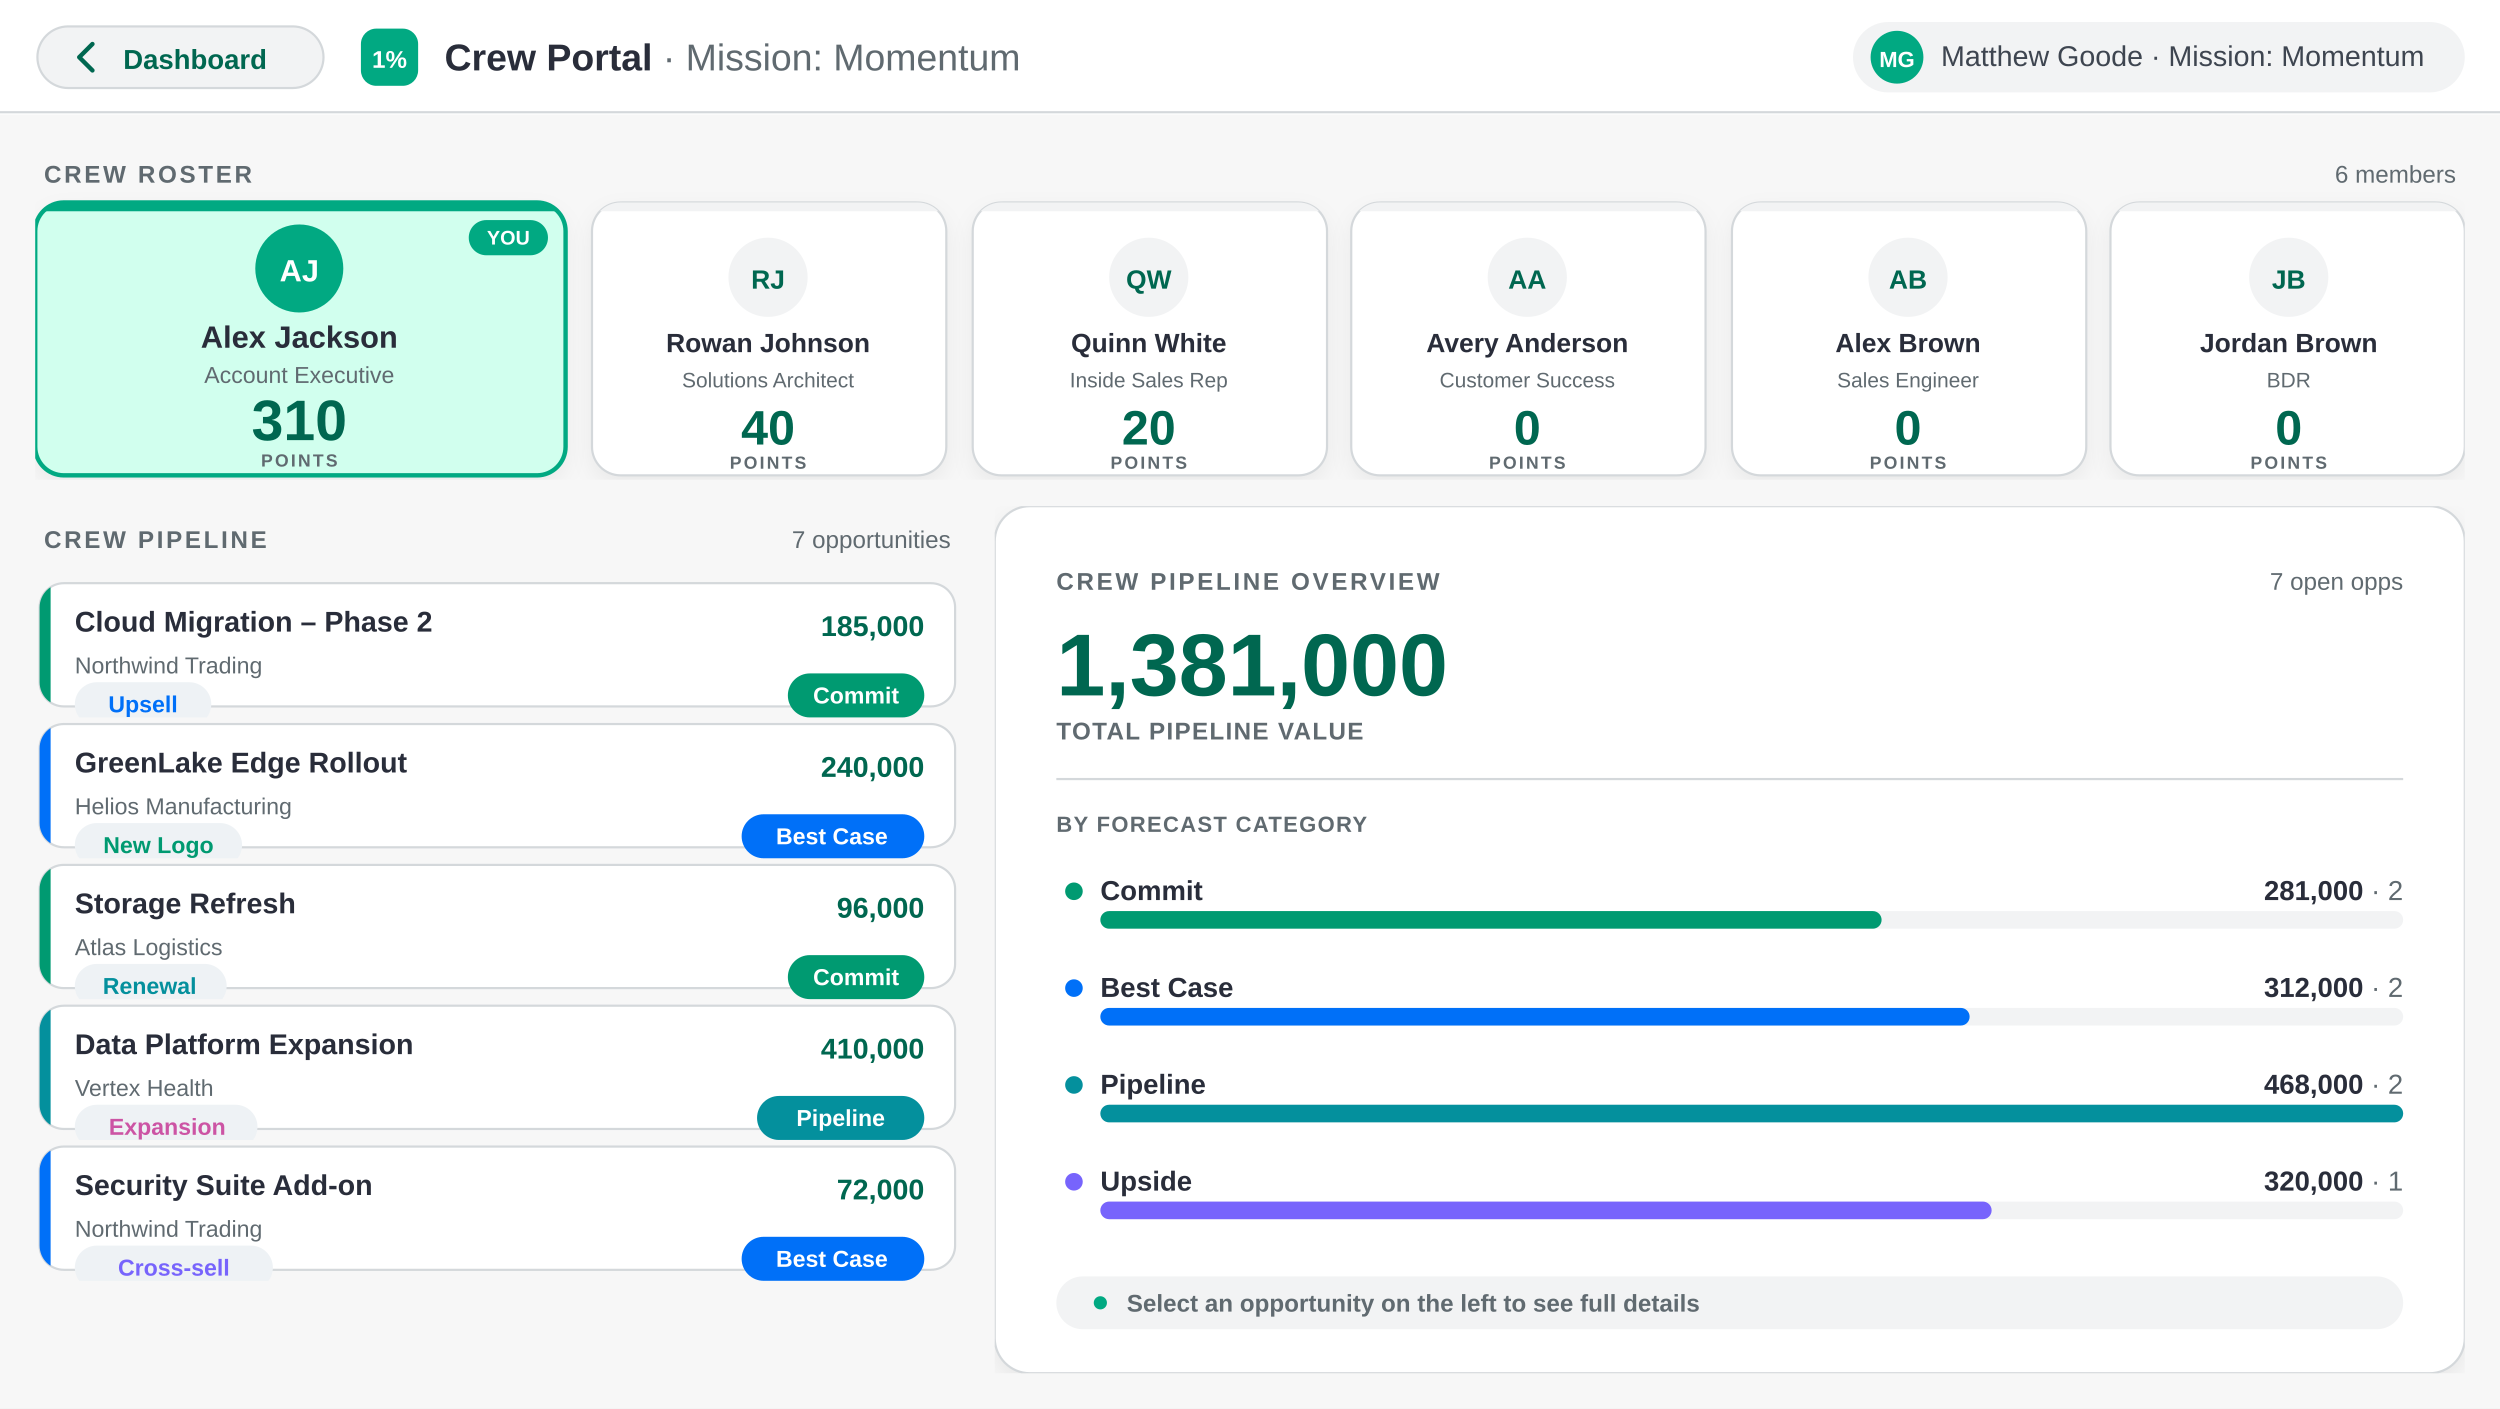
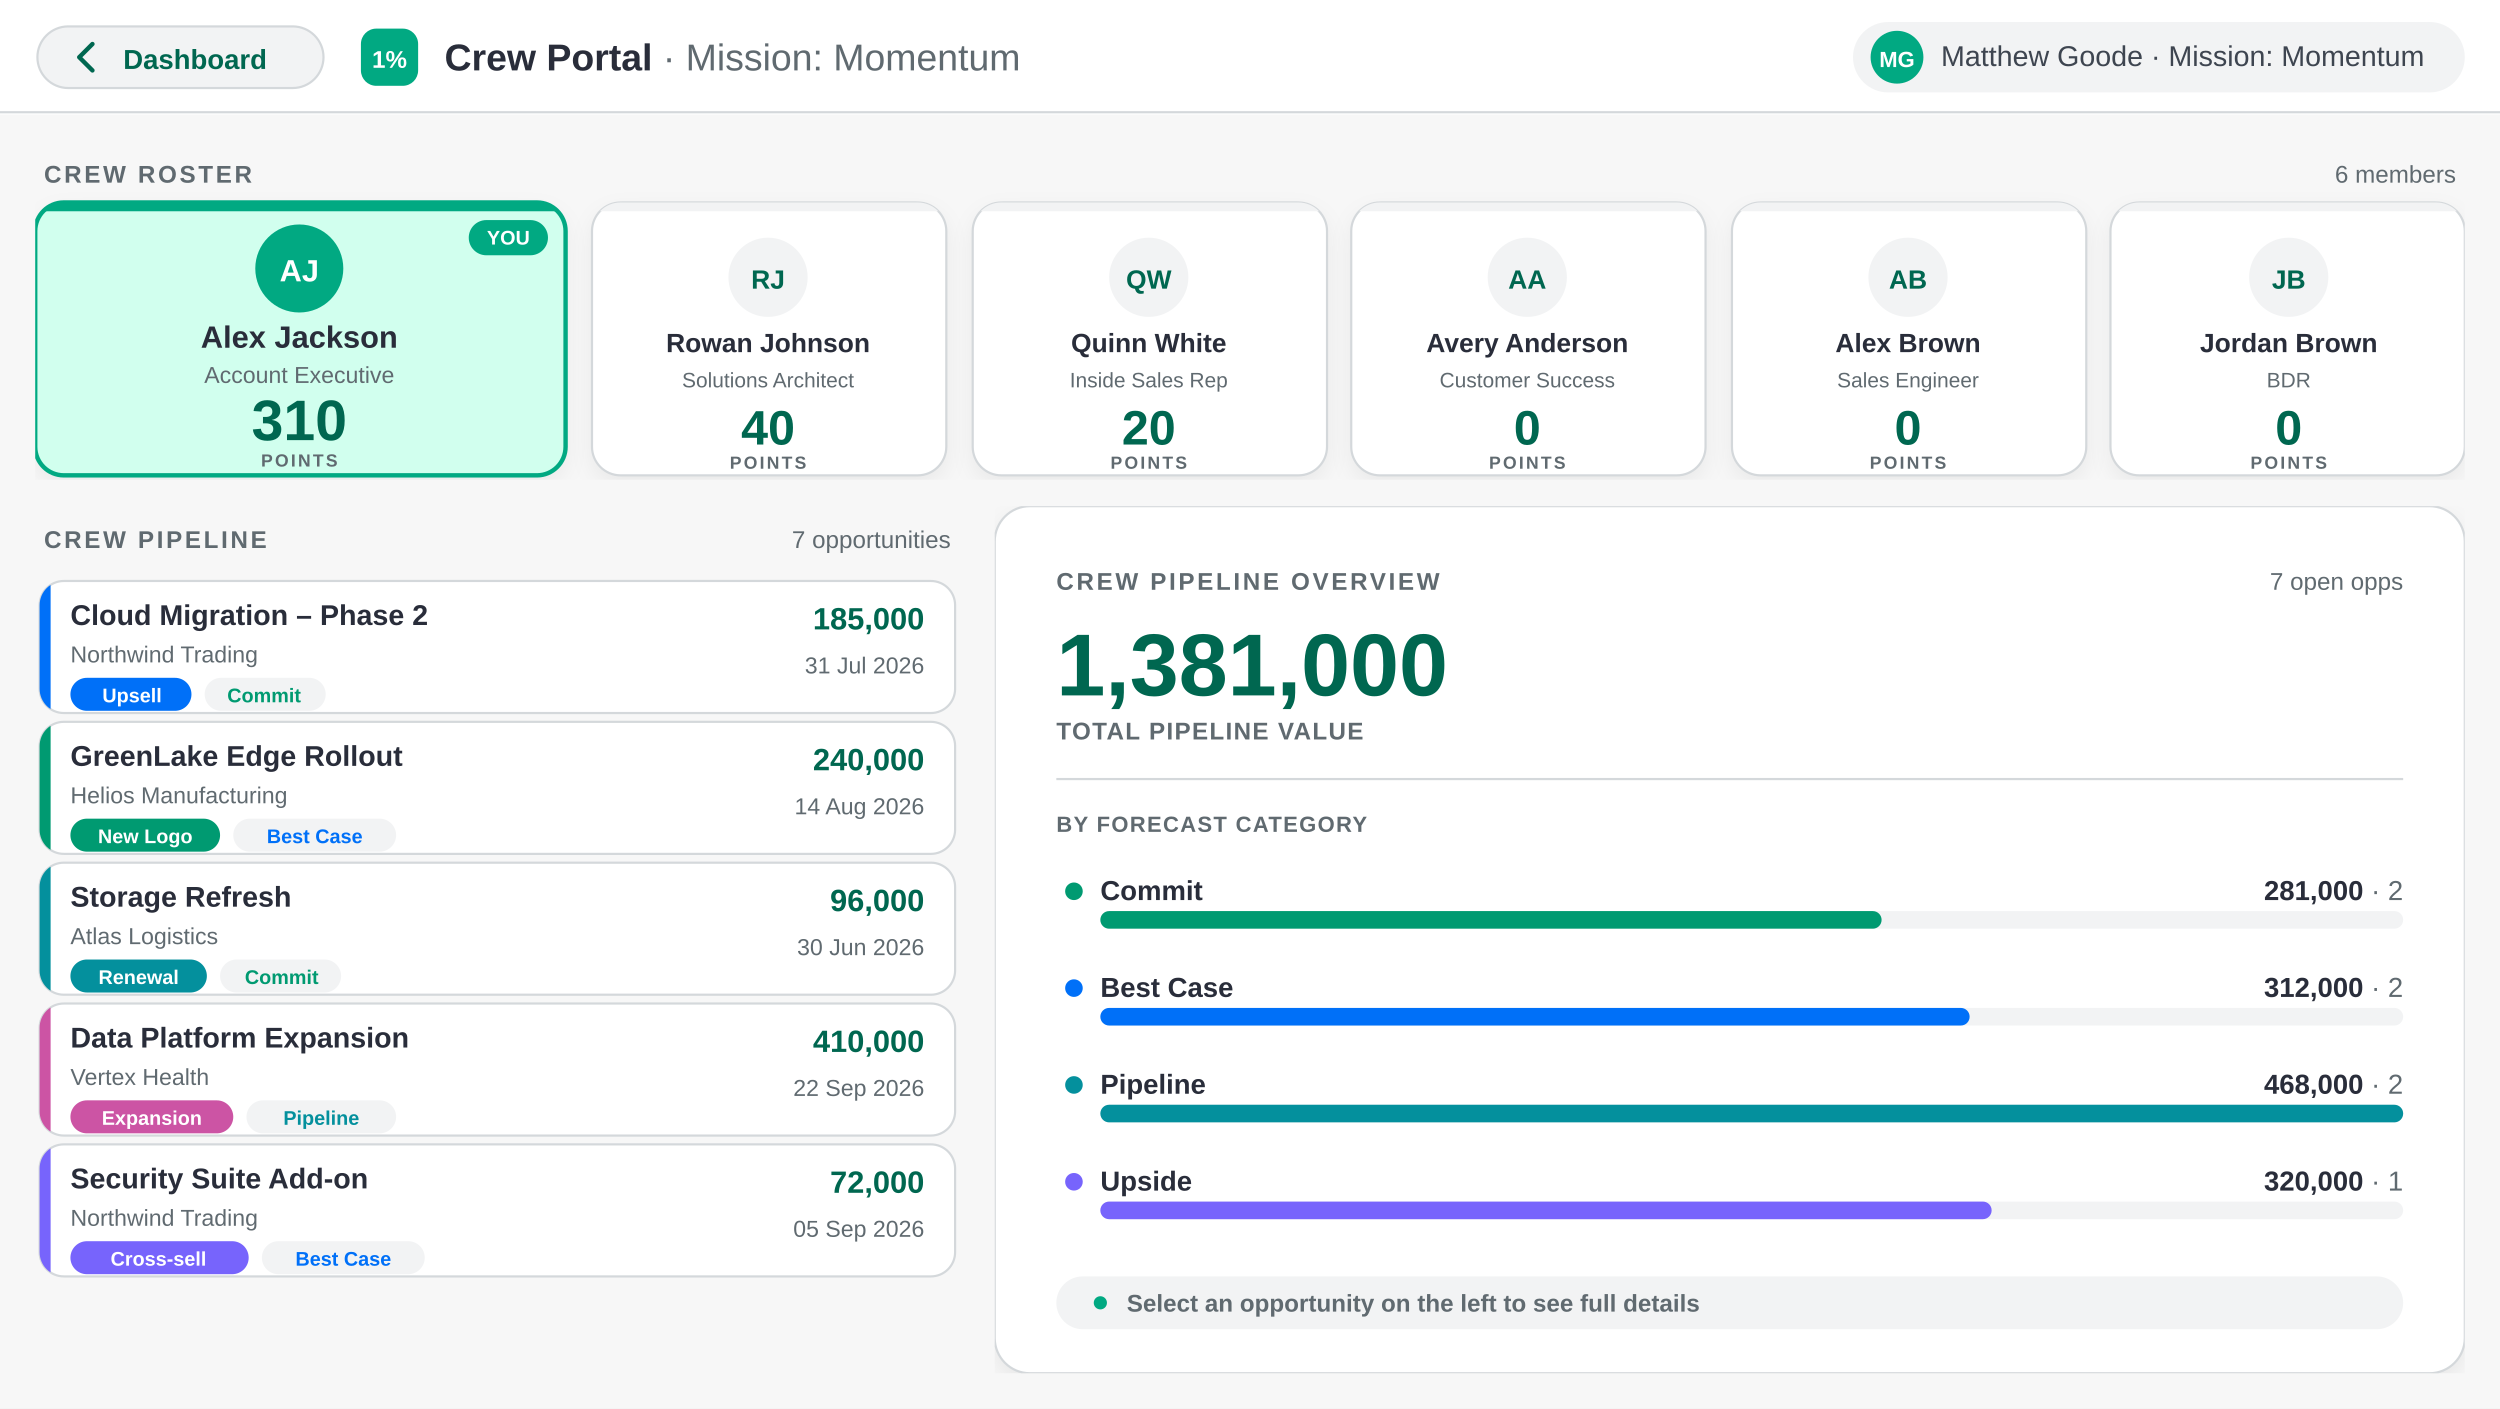
<svg xmlns="http://www.w3.org/2000/svg" viewBox="0 0 1136 640" width="1136" height="640">
  <rect x="0" y="0" width="1136" height="640" fill="#f7f7f7" />
  <defs>
    <filter id="blur" x="-20%" y="-20%" width="140%" height="140%">
      <feGaussianBlur stdDeviation="5" />
    </filter>
  </defs>
  <rect x="0" y="0" width="1136" height="640" fill="#f7f7f7" />
  <svg x="0" y="0" width="1136" height="52" viewBox="0 0 1136 52">
    <defs>
      <filter id="blur" x="-20%" y="-20%" width="140%" height="140%">
        <feGaussianBlur stdDeviation="5" />
      </filter>
    </defs>
    <style>.fu{animation:fu .55s cubic-bezier(.2,.7,.2,1) both}.fo{animation:fo .5s ease-out both}.pp{animation:pp .5s cubic-bezier(.2,.7,.2,1) both;transform-box:fill-box;transform-origin:center}.gx{animation:gx .65s cubic-bezier(.2,.7,.2,1) both;transform-box:fill-box;transform-origin:left center}.rw{animation:rw .5s cubic-bezier(.2,.7,.2,1) both}.ring{transform-box:fill-box;transform-origin:center;animation:ring 2.8s ease-out infinite}.brz{animation:brz 2.6s ease-in-out infinite}.bob{transform-box:fill-box;transform-origin:center;animation:bob 2.4s ease-in-out infinite}@keyframes fu{from{opacity:0;transform:translateY(12px)}to{opacity:1;transform:none}}@keyframes fo{from{opacity:0}to{opacity:1}}@keyframes pp{from{opacity:0;transform:scale(.5)}to{opacity:1;transform:scale(1)}}@keyframes gx{from{transform:scaleX(0)}to{transform:scaleX(1)}}@keyframes rw{from{opacity:0;transform:translateX(-18px)}to{opacity:1;transform:none}}@keyframes ring{0%{opacity:.45;transform:scale(.75)}70%{opacity:0;transform:scale(2)}100%{opacity:0;transform:scale(2)}}@keyframes brz{0%,100%{opacity:.9}50%{opacity:.45}}@keyframes bob{0%,100%{transform:translateY(0) rotate(-4deg)}50%{transform:translateY(-2px) rotate(4deg)}}@media(prefers-reduced-motion:reduce){.fu,.fo,.pp,.gx,.rw,.ring,.brz,.scrl,.bob{animation:none}}</style>
    <g class="fu">
      <rect x="0" y="0" width="1136" height="52" fill="#ffffff" />
      <line x1="0" y1="51" x2="1136" y2="51" stroke="#d4d8db" />
      <rect x="164" y="13" width="26" height="26" rx="7" fill="#01a982" />
      <text x="177" y="27" font-family="Liberation Sans, Arial, Helvetica, sans-serif" font-size="11" font-weight="700" fill="#ffffff" text-anchor="middle" dominant-baseline="central">1%</text>
      <text x="202" y="32" font-family="Liberation Sans, Arial, Helvetica, sans-serif" font-size="17" font-weight="700" fill="#292d3a">Crew Portal <tspan fill="#606a70" font-weight="400">· Mission: Momentum</tspan>
      </text>
      <rect x="842" y="10" width="278" height="32" rx="16" fill="#f2f3f4" />
      <circle cx="862" cy="26" r="12" fill="#01a982" />
      <text x="862" y="27" font-family="Liberation Sans, Arial, Helvetica, sans-serif" font-size="10" font-weight="700" fill="#ffffff" text-anchor="middle" dominant-baseline="central">MG</text>
      <text x="882" y="30" font-family="Liberation Sans, Arial, Helvetica, sans-serif" font-size="13" fill="#3e4550">Matthew Goode · Mission: Momentum</text>
    </g>
  </svg>
  <svg x="16" y="11" width="132" height="30" viewBox="0 0 132 30">
    <style>.fu{animation:fu .55s cubic-bezier(.2,.7,.2,1) both}.fo{animation:fo .5s ease-out both}.pp{animation:pp .5s cubic-bezier(.2,.7,.2,1) both;transform-box:fill-box;transform-origin:center}.gx{animation:gx .65s cubic-bezier(.2,.7,.2,1) both;transform-box:fill-box;transform-origin:left center}.rw{animation:rw .5s cubic-bezier(.2,.7,.2,1) both}.ring{transform-box:fill-box;transform-origin:center;animation:ring 2.8s ease-out infinite}.brz{animation:brz 2.6s ease-in-out infinite}.bob{transform-box:fill-box;transform-origin:center;animation:bob 2.4s ease-in-out infinite}@keyframes fu{from{opacity:0;transform:translateY(12px)}to{opacity:1;transform:none}}@keyframes fo{from{opacity:0}to{opacity:1}}@keyframes pp{from{opacity:0;transform:scale(.5)}to{opacity:1;transform:scale(1)}}@keyframes gx{from{transform:scaleX(0)}to{transform:scaleX(1)}}@keyframes rw{from{opacity:0;transform:translateX(-18px)}to{opacity:1;transform:none}}@keyframes ring{0%{opacity:.45;transform:scale(.75)}70%{opacity:0;transform:scale(2)}100%{opacity:0;transform:scale(2)}}@keyframes brz{0%,100%{opacity:.9}50%{opacity:.45}}@keyframes bob{0%,100%{transform:translateY(0) rotate(-4deg)}50%{transform:translateY(-2px) rotate(4deg)}}@media(prefers-reduced-motion:reduce){.fu,.fo,.pp,.gx,.rw,.ring,.brz,.scrl,.bob{animation:none}}</style>
    <style>.nudgeL{animation:nudgeL 2.2s ease-in-out infinite;transform-box:fill-box;transform-origin:center}@keyframes nudgeL{0%,100%{transform:translateX(0)}50%{transform:translateX(-3px)}}@media(prefers-reduced-motion:reduce){.nudgeL{animation:none}}</style>
    <g class="fu">
      <rect x="1" y="1" width="130" height="28" rx="14" fill="#f2f3f4" stroke="#d4d8db" />
      <path d="M26,9 l-6,6 l6,6" fill="none" stroke="#006750" stroke-width="2" stroke-linecap="round" stroke-linejoin="round" class="nudgeL" />
      <text x="40" y="16" font-family="Liberation Sans, Arial, Helvetica, sans-serif" font-size="12.5" font-weight="600" fill="#006750" dominant-baseline="central">Dashboard</text>
    </g>
  </svg>
  <svg x="16" y="68" width="1104" height="150" viewBox="0 0 1104 150">
    <defs>
      <filter id="blur" x="-20%" y="-20%" width="140%" height="140%">
        <feGaussianBlur stdDeviation="5" />
      </filter>
    </defs>
    <style>.fu{animation:fu .55s cubic-bezier(.2,.7,.2,1) both}.fo{animation:fo .5s ease-out both}.pp{animation:pp .5s cubic-bezier(.2,.7,.2,1) both;transform-box:fill-box;transform-origin:center}.gx{animation:gx .65s cubic-bezier(.2,.7,.2,1) both;transform-box:fill-box;transform-origin:left center}.rw{animation:rw .5s cubic-bezier(.2,.7,.2,1) both}.ring{transform-box:fill-box;transform-origin:center;animation:ring 2.8s ease-out infinite}.brz{animation:brz 2.6s ease-in-out infinite}.bob{transform-box:fill-box;transform-origin:center;animation:bob 2.4s ease-in-out infinite}@keyframes fu{from{opacity:0;transform:translateY(12px)}to{opacity:1;transform:none}}@keyframes fo{from{opacity:0}to{opacity:1}}@keyframes pp{from{opacity:0;transform:scale(.5)}to{opacity:1;transform:scale(1)}}@keyframes gx{from{transform:scaleX(0)}to{transform:scaleX(1)}}@keyframes rw{from{opacity:0;transform:translateX(-18px)}to{opacity:1;transform:none}}@keyframes ring{0%{opacity:.45;transform:scale(.75)}70%{opacity:0;transform:scale(2)}100%{opacity:0;transform:scale(2)}}@keyframes brz{0%,100%{opacity:.9}50%{opacity:.45}}@keyframes bob{0%,100%{transform:translateY(0) rotate(-4deg)}50%{transform:translateY(-2px) rotate(4deg)}}@media(prefers-reduced-motion:reduce){.fu,.fo,.pp,.gx,.rw,.ring,.brz,.scrl,.bob{animation:none}}</style>
    <text x="4" y="15" font-family="Liberation Sans, Arial, Helvetica, sans-serif" font-size="11" font-weight="700" letter-spacing="1.2" fill="#606a70" text-anchor="start">CREW ROSTER</text>
    <text x="1100" y="15" font-family="Liberation Sans, Arial, Helvetica, sans-serif" font-size="11" fill="#606a70" text-anchor="end">6 members</text>
    <g class="fu" style="animation-delay:0.10s">
      <rect x="0" y="28" width="241" height="124" rx="13" fill="#000000" opacity="0.06" filter="url(#blur)" />
      <rect x="0" y="24" width="241" height="124" rx="13" fill="#d1ffee" stroke="#01a982" stroke-width="2" />
      <clipPath id="cc0">
        <rect x="0" y="24" width="241" height="124" rx="13" />
      </clipPath>
      <rect x="0" y="24" width="241" height="4" rx="2" fill="#01a982" clip-path="url(#cc0)" />
      <circle cx="120" cy="54" r="24" fill="none" stroke="#01a982" stroke-width="2" class="ring" opacity="0" />
      <circle cx="120" cy="54" r="20" fill="#01a982" />
      <text x="120" y="55" font-family="Liberation Sans, Arial, Helvetica, sans-serif" font-size="14" font-weight="700" fill="#ffffff" text-anchor="middle" dominant-baseline="central">AJ</text>
      <text x="120" y="90" font-family="Liberation Sans, Arial, Helvetica, sans-serif" font-size="14" font-weight="700" fill="#292d3a" text-anchor="middle">Alex Jackson</text>
      <text x="120" y="106" font-family="Liberation Sans, Arial, Helvetica, sans-serif" font-size="10.5" fill="#606a70" text-anchor="middle">Account Executive</text>
      <text x="120" y="132" font-family="Liberation Sans, Arial, Helvetica, sans-serif" font-size="26" font-weight="700" fill="#006750" text-anchor="middle">310</text>
      <text x="120" y="144" font-family="Liberation Sans, Arial, Helvetica, sans-serif" font-size="8" font-weight="600" letter-spacing="1" fill="#606a70" text-anchor="middle">POINTS</text>
      <rect x="197" y="32" width="36" height="16" rx="8" fill="#01a982" />
      <text x="215" y="40" font-family="Liberation Sans, Arial, Helvetica, sans-serif" font-size="9" font-weight="700" fill="#ffffff" text-anchor="middle" dominant-baseline="central">YOU</text>
    </g>
    <g class="fu" style="animation-delay:0.16s">
      <rect x="253" y="28" width="161" height="124" rx="13" fill="#000000" opacity="0.06" filter="url(#blur)" />
      <rect x="253" y="24" width="161" height="124" rx="13" fill="#ffffff" stroke="#d4d8db" stroke-width="1" />
      <clipPath id="cc1">
        <rect x="253" y="24" width="161" height="124" rx="13" />
      </clipPath>
      <rect x="253" y="24" width="161" height="4" rx="2" fill="#f2f3f4" clip-path="url(#cc1)" />
      <circle cx="333" cy="58" r="18" fill="#f2f3f4" />
      <text x="333" y="59" font-family="Liberation Sans, Arial, Helvetica, sans-serif" font-size="12" font-weight="700" fill="#006750" text-anchor="middle" dominant-baseline="central">RJ</text>
      <text x="333" y="92" font-family="Liberation Sans, Arial, Helvetica, sans-serif" font-size="12" font-weight="700" fill="#292d3a" text-anchor="middle">Rowan Johnson</text>
      <text x="333" y="108" font-family="Liberation Sans, Arial, Helvetica, sans-serif" font-size="9.5" fill="#606a70" text-anchor="middle">Solutions Architect</text>
      <text x="333" y="134" font-family="Liberation Sans, Arial, Helvetica, sans-serif" font-size="22" font-weight="700" fill="#006750" text-anchor="middle">40</text>
      <text x="333" y="145" font-family="Liberation Sans, Arial, Helvetica, sans-serif" font-size="8" font-weight="600" letter-spacing="1" fill="#606a70" text-anchor="middle">POINTS</text>
    </g>
    <g class="fu" style="animation-delay:0.22s">
      <rect x="426" y="28" width="161" height="124" rx="13" fill="#000000" opacity="0.06" filter="url(#blur)" />
      <rect x="426" y="24" width="161" height="124" rx="13" fill="#ffffff" stroke="#d4d8db" stroke-width="1" />
      <clipPath id="cc2">
        <rect x="426" y="24" width="161" height="124" rx="13" />
      </clipPath>
      <rect x="426" y="24" width="161" height="4" rx="2" fill="#f2f3f4" clip-path="url(#cc2)" />
      <circle cx="506" cy="58" r="18" fill="#f2f3f4" />
      <text x="506" y="59" font-family="Liberation Sans, Arial, Helvetica, sans-serif" font-size="12" font-weight="700" fill="#006750" text-anchor="middle" dominant-baseline="central">QW</text>
      <text x="506" y="92" font-family="Liberation Sans, Arial, Helvetica, sans-serif" font-size="12" font-weight="700" fill="#292d3a" text-anchor="middle">Quinn White</text>
      <text x="506" y="108" font-family="Liberation Sans, Arial, Helvetica, sans-serif" font-size="9.5" fill="#606a70" text-anchor="middle">Inside Sales Rep</text>
      <text x="506" y="134" font-family="Liberation Sans, Arial, Helvetica, sans-serif" font-size="22" font-weight="700" fill="#006750" text-anchor="middle">20</text>
      <text x="506" y="145" font-family="Liberation Sans, Arial, Helvetica, sans-serif" font-size="8" font-weight="600" letter-spacing="1" fill="#606a70" text-anchor="middle">POINTS</text>
    </g>
    <g class="fu" style="animation-delay:0.28s">
      <rect x="598" y="28" width="161" height="124" rx="13" fill="#000000" opacity="0.06" filter="url(#blur)" />
      <rect x="598" y="24" width="161" height="124" rx="13" fill="#ffffff" stroke="#d4d8db" stroke-width="1" />
      <clipPath id="cc3">
        <rect x="598" y="24" width="161" height="124" rx="13" />
      </clipPath>
      <rect x="598" y="24" width="161" height="4" rx="2" fill="#f2f3f4" clip-path="url(#cc3)" />
      <circle cx="678" cy="58" r="18" fill="#f2f3f4" />
      <text x="678" y="59" font-family="Liberation Sans, Arial, Helvetica, sans-serif" font-size="12" font-weight="700" fill="#006750" text-anchor="middle" dominant-baseline="central">AA</text>
      <text x="678" y="92" font-family="Liberation Sans, Arial, Helvetica, sans-serif" font-size="12" font-weight="700" fill="#292d3a" text-anchor="middle">Avery Anderson</text>
      <text x="678" y="108" font-family="Liberation Sans, Arial, Helvetica, sans-serif" font-size="9.5" fill="#606a70" text-anchor="middle">Customer Success</text>
      <text x="678" y="134" font-family="Liberation Sans, Arial, Helvetica, sans-serif" font-size="22" font-weight="700" fill="#006750" text-anchor="middle">0</text>
      <text x="678" y="145" font-family="Liberation Sans, Arial, Helvetica, sans-serif" font-size="8" font-weight="600" letter-spacing="1" fill="#606a70" text-anchor="middle">POINTS</text>
    </g>
    <g class="fu" style="animation-delay:0.34s">
      <rect x="771" y="28" width="161" height="124" rx="13" fill="#000000" opacity="0.06" filter="url(#blur)" />
      <rect x="771" y="24" width="161" height="124" rx="13" fill="#ffffff" stroke="#d4d8db" stroke-width="1" />
      <clipPath id="cc4">
        <rect x="771" y="24" width="161" height="124" rx="13" />
      </clipPath>
      <rect x="771" y="24" width="161" height="4" rx="2" fill="#f2f3f4" clip-path="url(#cc4)" />
      <circle cx="851" cy="58" r="18" fill="#f2f3f4" />
      <text x="851" y="59" font-family="Liberation Sans, Arial, Helvetica, sans-serif" font-size="12" font-weight="700" fill="#006750" text-anchor="middle" dominant-baseline="central">AB</text>
      <text x="851" y="92" font-family="Liberation Sans, Arial, Helvetica, sans-serif" font-size="12" font-weight="700" fill="#292d3a" text-anchor="middle">Alex Brown</text>
      <text x="851" y="108" font-family="Liberation Sans, Arial, Helvetica, sans-serif" font-size="9.5" fill="#606a70" text-anchor="middle">Sales Engineer</text>
      <text x="851" y="134" font-family="Liberation Sans, Arial, Helvetica, sans-serif" font-size="22" font-weight="700" fill="#006750" text-anchor="middle">0</text>
      <text x="851" y="145" font-family="Liberation Sans, Arial, Helvetica, sans-serif" font-size="8" font-weight="600" letter-spacing="1" fill="#606a70" text-anchor="middle">POINTS</text>
    </g>
    <g class="fu" style="animation-delay:0.40s">
      <rect x="943" y="28" width="161" height="124" rx="13" fill="#000000" opacity="0.06" filter="url(#blur)" />
      <rect x="943" y="24" width="161" height="124" rx="13" fill="#ffffff" stroke="#d4d8db" stroke-width="1" />
      <clipPath id="cc5">
        <rect x="943" y="24" width="161" height="124" rx="13" />
      </clipPath>
      <rect x="943" y="24" width="161" height="4" rx="2" fill="#f2f3f4" clip-path="url(#cc5)" />
      <circle cx="1024" cy="58" r="18" fill="#f2f3f4" />
      <text x="1024" y="59" font-family="Liberation Sans, Arial, Helvetica, sans-serif" font-size="12" font-weight="700" fill="#006750" text-anchor="middle" dominant-baseline="central">JB</text>
      <text x="1024" y="92" font-family="Liberation Sans, Arial, Helvetica, sans-serif" font-size="12" font-weight="700" fill="#292d3a" text-anchor="middle">Jordan Brown</text>
      <text x="1024" y="108" font-family="Liberation Sans, Arial, Helvetica, sans-serif" font-size="9.5" fill="#606a70" text-anchor="middle">BDR</text>
      <text x="1024" y="134" font-family="Liberation Sans, Arial, Helvetica, sans-serif" font-size="22" font-weight="700" fill="#006750" text-anchor="middle">0</text>
      <text x="1024" y="145" font-family="Liberation Sans, Arial, Helvetica, sans-serif" font-size="8" font-weight="600" letter-spacing="1" fill="#606a70" text-anchor="middle">POINTS</text>
    </g>
  </svg>
  <svg x="16" y="230" width="420" height="30" viewBox="0 0 420 30">
    <defs>
      <filter id="blur" x="-20%" y="-20%" width="140%" height="140%">
        <feGaussianBlur stdDeviation="5" />
      </filter>
    </defs>
    <style>.fu{animation:fu .55s cubic-bezier(.2,.7,.2,1) both}.fo{animation:fo .5s ease-out both}.pp{animation:pp .5s cubic-bezier(.2,.7,.2,1) both;transform-box:fill-box;transform-origin:center}.gx{animation:gx .65s cubic-bezier(.2,.7,.2,1) both;transform-box:fill-box;transform-origin:left center}.rw{animation:rw .5s cubic-bezier(.2,.7,.2,1) both}.ring{transform-box:fill-box;transform-origin:center;animation:ring 2.8s ease-out infinite}.brz{animation:brz 2.6s ease-in-out infinite}.bob{transform-box:fill-box;transform-origin:center;animation:bob 2.4s ease-in-out infinite}@keyframes fu{from{opacity:0;transform:translateY(12px)}to{opacity:1;transform:none}}@keyframes fo{from{opacity:0}to{opacity:1}}@keyframes pp{from{opacity:0;transform:scale(.5)}to{opacity:1;transform:scale(1)}}@keyframes gx{from{transform:scaleX(0)}to{transform:scaleX(1)}}@keyframes rw{from{opacity:0;transform:translateX(-18px)}to{opacity:1;transform:none}}@keyframes ring{0%{opacity:.45;transform:scale(.75)}70%{opacity:0;transform:scale(2)}100%{opacity:0;transform:scale(2)}}@keyframes brz{0%,100%{opacity:.9}50%{opacity:.45}}@keyframes bob{0%,100%{transform:translateY(0) rotate(-4deg)}50%{transform:translateY(-2px) rotate(4deg)}}@media(prefers-reduced-motion:reduce){.fu,.fo,.pp,.gx,.rw,.ring,.brz,.scrl,.bob{animation:none}}</style>
    <text x="4" y="19" font-family="Liberation Sans, Arial, Helvetica, sans-serif" font-size="11" font-weight="700" letter-spacing="1.2" fill="#606a70" text-anchor="start">CREW PIPELINE</text>
    <text x="416" y="19" font-family="Liberation Sans, Arial, Helvetica, sans-serif" font-size="11" fill="#606a70" text-anchor="end">7 opportunities</text>
  </svg>
  <svg x="16" y="262" width="420" height="64" viewBox="0 0 420 64">
    <defs>
      <filter id="blur" x="-20%" y="-20%" width="140%" height="140%">
        <feGaussianBlur stdDeviation="5" />
      </filter>
    </defs>
    <style>.fu{animation:fu .55s cubic-bezier(.2,.7,.2,1) both}.fo{animation:fo .5s ease-out both}.pp{animation:pp .5s cubic-bezier(.2,.7,.2,1) both;transform-box:fill-box;transform-origin:center}.gx{animation:gx .65s cubic-bezier(.2,.7,.2,1) both;transform-box:fill-box;transform-origin:left center}.rw{animation:rw .5s cubic-bezier(.2,.7,.2,1) both}.ring{transform-box:fill-box;transform-origin:center;animation:ring 2.8s ease-out infinite}.brz{animation:brz 2.6s ease-in-out infinite}.bob{transform-box:fill-box;transform-origin:center;animation:bob 2.4s ease-in-out infinite}@keyframes fu{from{opacity:0;transform:translateY(12px)}to{opacity:1;transform:none}}@keyframes fo{from{opacity:0}to{opacity:1}}@keyframes pp{from{opacity:0;transform:scale(.5)}to{opacity:1;transform:scale(1)}}@keyframes gx{from{transform:scaleX(0)}to{transform:scaleX(1)}}@keyframes rw{from{opacity:0;transform:translateX(-18px)}to{opacity:1;transform:none}}@keyframes ring{0%{opacity:.45;transform:scale(.75)}70%{opacity:0;transform:scale(2)}100%{opacity:0;transform:scale(2)}}@keyframes brz{0%,100%{opacity:.9}50%{opacity:.45}}@keyframes bob{0%,100%{transform:translateY(0) rotate(-4deg)}50%{transform:translateY(-2px) rotate(4deg)}}@media(prefers-reduced-motion:reduce){.fu,.fo,.pp,.gx,.rw,.ring,.brz,.scrl,.bob{animation:none}}</style>
    <g class="rw" style="animation-delay:0.06s">
-       <rect x="2" y="3" width="416" height="56" rx="11" fill="#ffffff" stroke="#d4d8db" stroke-width="1" />
-       <clipPath id="or">
-         <rect x="2" y="3" width="416" height="56" rx="11" />
-       </clipPath>
-       <rect x="2" y="3" width="5" height="56" rx="2.5" fill="#009a71" clip-path="url(#or)" />
-       <text x="18" y="25" font-family="Liberation Sans, Arial, Helvetica, sans-serif" font-size="13" font-weight="700" fill="#292d3a">Cloud Migration – Phase 2</text>
-       <text x="18" y="44" font-family="Liberation Sans, Arial, Helvetica, sans-serif" font-size="10.5" fill="#606a70">Northwind Trading</text>
-       <text x="404" y="27" font-family="Liberation Sans, Arial, Helvetica, sans-serif" font-size="13" font-weight="700" fill="#006750" text-anchor="end">185,000</text>
-       <rect x="18" y="48" width="62" height="20" rx="10" fill="#eef2f5" />
-       <text x="49" y="58" font-family="Liberation Sans, Arial, Helvetica, sans-serif" font-size="10.5" font-weight="700" fill="#0070f8" text-anchor="middle" dominant-baseline="central">Upsell</text>
-       <rect x="342" y="44" width="62" height="20" rx="10" fill="#009a71" />
-       <text x="373" y="54" font-family="Liberation Sans, Arial, Helvetica, sans-serif" font-size="10.5" font-weight="700" fill="#ffffff" text-anchor="middle" dominant-baseline="central">Commit</text>
+       <rect x="2" y="2" width="416" height="60" rx="11" fill="#ffffff" stroke="#d4d8db" stroke-width="1" />
+       <clipPath id="or">
+         <rect x="2" y="2" width="416" height="60" rx="11" />
+       </clipPath>
+       <rect x="2" y="2" width="5" height="60" rx="2.5" fill="#0070f8" clip-path="url(#or)" />
+       <text x="16" y="22" font-family="Liberation Sans, Arial, Helvetica, sans-serif" font-size="13" font-weight="700" fill="#292d3a">Cloud Migration – Phase 2</text>
+       <text x="16" y="39" font-family="Liberation Sans, Arial, Helvetica, sans-serif" font-size="10.5" fill="#606a70">Northwind Trading</text>
+       <text x="404" y="24" font-family="Liberation Sans, Arial, Helvetica, sans-serif" font-size="14" font-weight="700" fill="#006750" text-anchor="end">185,000</text>
+       <text x="404" y="44" font-family="Liberation Sans, Arial, Helvetica, sans-serif" font-size="10.5" fill="#606a70" text-anchor="end">31 Jul 2026</text>
+       <rect x="16" y="46" width="55" height="15" rx="7.5" fill="#0070f8" />
+       <text x="44" y="54" font-family="Liberation Sans, Arial, Helvetica, sans-serif" font-size="9" font-weight="700" fill="#ffffff" text-anchor="middle" dominant-baseline="central">Upsell</text>
+       <rect x="77" y="46" width="55" height="15" rx="7.5" fill="#f2f3f4" />
+       <text x="104" y="54" font-family="Liberation Sans, Arial, Helvetica, sans-serif" font-size="9" font-weight="700" fill="#009a71" text-anchor="middle" dominant-baseline="central">Commit</text>
    </g>
  </svg>
  <svg x="16" y="326" width="420" height="64" viewBox="0 0 420 64">
    <defs>
      <filter id="blur" x="-20%" y="-20%" width="140%" height="140%">
        <feGaussianBlur stdDeviation="5" />
      </filter>
    </defs>
    <style>.fu{animation:fu .55s cubic-bezier(.2,.7,.2,1) both}.fo{animation:fo .5s ease-out both}.pp{animation:pp .5s cubic-bezier(.2,.7,.2,1) both;transform-box:fill-box;transform-origin:center}.gx{animation:gx .65s cubic-bezier(.2,.7,.2,1) both;transform-box:fill-box;transform-origin:left center}.rw{animation:rw .5s cubic-bezier(.2,.7,.2,1) both}.ring{transform-box:fill-box;transform-origin:center;animation:ring 2.8s ease-out infinite}.brz{animation:brz 2.6s ease-in-out infinite}.bob{transform-box:fill-box;transform-origin:center;animation:bob 2.4s ease-in-out infinite}@keyframes fu{from{opacity:0;transform:translateY(12px)}to{opacity:1;transform:none}}@keyframes fo{from{opacity:0}to{opacity:1}}@keyframes pp{from{opacity:0;transform:scale(.5)}to{opacity:1;transform:scale(1)}}@keyframes gx{from{transform:scaleX(0)}to{transform:scaleX(1)}}@keyframes rw{from{opacity:0;transform:translateX(-18px)}to{opacity:1;transform:none}}@keyframes ring{0%{opacity:.45;transform:scale(.75)}70%{opacity:0;transform:scale(2)}100%{opacity:0;transform:scale(2)}}@keyframes brz{0%,100%{opacity:.9}50%{opacity:.45}}@keyframes bob{0%,100%{transform:translateY(0) rotate(-4deg)}50%{transform:translateY(-2px) rotate(4deg)}}@media(prefers-reduced-motion:reduce){.fu,.fo,.pp,.gx,.rw,.ring,.brz,.scrl,.bob{animation:none}}</style>
    <g class="rw" style="animation-delay:0.11s">
-       <rect x="2" y="3" width="416" height="56" rx="11" fill="#ffffff" stroke="#d4d8db" stroke-width="1" />
-       <clipPath id="or">
-         <rect x="2" y="3" width="416" height="56" rx="11" />
-       </clipPath>
-       <rect x="2" y="3" width="5" height="56" rx="2.5" fill="#0070f8" clip-path="url(#or)" />
-       <text x="18" y="25" font-family="Liberation Sans, Arial, Helvetica, sans-serif" font-size="13" font-weight="700" fill="#292d3a">GreenLake Edge Rollout</text>
-       <text x="18" y="44" font-family="Liberation Sans, Arial, Helvetica, sans-serif" font-size="10.5" fill="#606a70">Helios Manufacturing</text>
-       <text x="404" y="27" font-family="Liberation Sans, Arial, Helvetica, sans-serif" font-size="13" font-weight="700" fill="#006750" text-anchor="end">240,000</text>
-       <rect x="18" y="48" width="76" height="20" rx="10" fill="#eef2f5" />
-       <text x="56" y="58" font-family="Liberation Sans, Arial, Helvetica, sans-serif" font-size="10.5" font-weight="700" fill="#009a71" text-anchor="middle" dominant-baseline="central">New Logo</text>
-       <rect x="321" y="44" width="83" height="20" rx="10" fill="#0070f8" />
-       <text x="362" y="54" font-family="Liberation Sans, Arial, Helvetica, sans-serif" font-size="10.5" font-weight="700" fill="#ffffff" text-anchor="middle" dominant-baseline="central">Best Case</text>
+       <rect x="2" y="2" width="416" height="60" rx="11" fill="#ffffff" stroke="#d4d8db" stroke-width="1" />
+       <clipPath id="or">
+         <rect x="2" y="2" width="416" height="60" rx="11" />
+       </clipPath>
+       <rect x="2" y="2" width="5" height="60" rx="2.5" fill="#009a71" clip-path="url(#or)" />
+       <text x="16" y="22" font-family="Liberation Sans, Arial, Helvetica, sans-serif" font-size="13" font-weight="700" fill="#292d3a">GreenLake Edge Rollout</text>
+       <text x="16" y="39" font-family="Liberation Sans, Arial, Helvetica, sans-serif" font-size="10.5" fill="#606a70">Helios Manufacturing</text>
+       <text x="404" y="24" font-family="Liberation Sans, Arial, Helvetica, sans-serif" font-size="14" font-weight="700" fill="#006750" text-anchor="end">240,000</text>
+       <text x="404" y="44" font-family="Liberation Sans, Arial, Helvetica, sans-serif" font-size="10.5" fill="#606a70" text-anchor="end">14 Aug 2026</text>
+       <rect x="16" y="46" width="68" height="15" rx="7.5" fill="#009a71" />
+       <text x="50" y="54" font-family="Liberation Sans, Arial, Helvetica, sans-serif" font-size="9" font-weight="700" fill="#ffffff" text-anchor="middle" dominant-baseline="central">New Logo</text>
+       <rect x="90" y="46" width="74" height="15" rx="7.5" fill="#f2f3f4" />
+       <text x="127" y="54" font-family="Liberation Sans, Arial, Helvetica, sans-serif" font-size="9" font-weight="700" fill="#0070f8" text-anchor="middle" dominant-baseline="central">Best Case</text>
    </g>
  </svg>
  <svg x="16" y="390" width="420" height="64" viewBox="0 0 420 64">
    <defs>
      <filter id="blur" x="-20%" y="-20%" width="140%" height="140%">
        <feGaussianBlur stdDeviation="5" />
      </filter>
    </defs>
    <style>.fu{animation:fu .55s cubic-bezier(.2,.7,.2,1) both}.fo{animation:fo .5s ease-out both}.pp{animation:pp .5s cubic-bezier(.2,.7,.2,1) both;transform-box:fill-box;transform-origin:center}.gx{animation:gx .65s cubic-bezier(.2,.7,.2,1) both;transform-box:fill-box;transform-origin:left center}.rw{animation:rw .5s cubic-bezier(.2,.7,.2,1) both}.ring{transform-box:fill-box;transform-origin:center;animation:ring 2.8s ease-out infinite}.brz{animation:brz 2.6s ease-in-out infinite}.bob{transform-box:fill-box;transform-origin:center;animation:bob 2.4s ease-in-out infinite}@keyframes fu{from{opacity:0;transform:translateY(12px)}to{opacity:1;transform:none}}@keyframes fo{from{opacity:0}to{opacity:1}}@keyframes pp{from{opacity:0;transform:scale(.5)}to{opacity:1;transform:scale(1)}}@keyframes gx{from{transform:scaleX(0)}to{transform:scaleX(1)}}@keyframes rw{from{opacity:0;transform:translateX(-18px)}to{opacity:1;transform:none}}@keyframes ring{0%{opacity:.45;transform:scale(.75)}70%{opacity:0;transform:scale(2)}100%{opacity:0;transform:scale(2)}}@keyframes brz{0%,100%{opacity:.9}50%{opacity:.45}}@keyframes bob{0%,100%{transform:translateY(0) rotate(-4deg)}50%{transform:translateY(-2px) rotate(4deg)}}@media(prefers-reduced-motion:reduce){.fu,.fo,.pp,.gx,.rw,.ring,.brz,.scrl,.bob{animation:none}}</style>
    <g class="rw" style="animation-delay:0.16s">
-       <rect x="2" y="3" width="416" height="56" rx="11" fill="#ffffff" stroke="#d4d8db" stroke-width="1" />
-       <clipPath id="or">
-         <rect x="2" y="3" width="416" height="56" rx="11" />
-       </clipPath>
-       <rect x="2" y="3" width="5" height="56" rx="2.5" fill="#009a71" clip-path="url(#or)" />
-       <text x="18" y="25" font-family="Liberation Sans, Arial, Helvetica, sans-serif" font-size="13" font-weight="700" fill="#292d3a">Storage Refresh</text>
-       <text x="18" y="44" font-family="Liberation Sans, Arial, Helvetica, sans-serif" font-size="10.5" fill="#606a70">Atlas Logistics</text>
-       <text x="404" y="27" font-family="Liberation Sans, Arial, Helvetica, sans-serif" font-size="13" font-weight="700" fill="#006750" text-anchor="end">96,000</text>
-       <rect x="18" y="48" width="69" height="20" rx="10" fill="#eef2f5" />
-       <text x="52" y="58" font-family="Liberation Sans, Arial, Helvetica, sans-serif" font-size="10.5" font-weight="700" fill="#04909d" text-anchor="middle" dominant-baseline="central">Renewal</text>
-       <rect x="342" y="44" width="62" height="20" rx="10" fill="#009a71" />
-       <text x="373" y="54" font-family="Liberation Sans, Arial, Helvetica, sans-serif" font-size="10.5" font-weight="700" fill="#ffffff" text-anchor="middle" dominant-baseline="central">Commit</text>
+       <rect x="2" y="2" width="416" height="60" rx="11" fill="#ffffff" stroke="#d4d8db" stroke-width="1" />
+       <clipPath id="or">
+         <rect x="2" y="2" width="416" height="60" rx="11" />
+       </clipPath>
+       <rect x="2" y="2" width="5" height="60" rx="2.5" fill="#04909d" clip-path="url(#or)" />
+       <text x="16" y="22" font-family="Liberation Sans, Arial, Helvetica, sans-serif" font-size="13" font-weight="700" fill="#292d3a">Storage Refresh</text>
+       <text x="16" y="39" font-family="Liberation Sans, Arial, Helvetica, sans-serif" font-size="10.5" fill="#606a70">Atlas Logistics</text>
+       <text x="404" y="24" font-family="Liberation Sans, Arial, Helvetica, sans-serif" font-size="14" font-weight="700" fill="#006750" text-anchor="end">96,000</text>
+       <text x="404" y="44" font-family="Liberation Sans, Arial, Helvetica, sans-serif" font-size="10.5" fill="#606a70" text-anchor="end">30 Jun 2026</text>
+       <rect x="16" y="46" width="62" height="15" rx="7.5" fill="#04909d" />
+       <text x="47" y="54" font-family="Liberation Sans, Arial, Helvetica, sans-serif" font-size="9" font-weight="700" fill="#ffffff" text-anchor="middle" dominant-baseline="central">Renewal</text>
+       <rect x="84" y="46" width="55" height="15" rx="7.5" fill="#f2f3f4" />
+       <text x="112" y="54" font-family="Liberation Sans, Arial, Helvetica, sans-serif" font-size="9" font-weight="700" fill="#009a71" text-anchor="middle" dominant-baseline="central">Commit</text>
    </g>
  </svg>
  <svg x="16" y="454" width="420" height="64" viewBox="0 0 420 64">
    <defs>
      <filter id="blur" x="-20%" y="-20%" width="140%" height="140%">
        <feGaussianBlur stdDeviation="5" />
      </filter>
    </defs>
    <style>.fu{animation:fu .55s cubic-bezier(.2,.7,.2,1) both}.fo{animation:fo .5s ease-out both}.pp{animation:pp .5s cubic-bezier(.2,.7,.2,1) both;transform-box:fill-box;transform-origin:center}.gx{animation:gx .65s cubic-bezier(.2,.7,.2,1) both;transform-box:fill-box;transform-origin:left center}.rw{animation:rw .5s cubic-bezier(.2,.7,.2,1) both}.ring{transform-box:fill-box;transform-origin:center;animation:ring 2.8s ease-out infinite}.brz{animation:brz 2.6s ease-in-out infinite}.bob{transform-box:fill-box;transform-origin:center;animation:bob 2.4s ease-in-out infinite}@keyframes fu{from{opacity:0;transform:translateY(12px)}to{opacity:1;transform:none}}@keyframes fo{from{opacity:0}to{opacity:1}}@keyframes pp{from{opacity:0;transform:scale(.5)}to{opacity:1;transform:scale(1)}}@keyframes gx{from{transform:scaleX(0)}to{transform:scaleX(1)}}@keyframes rw{from{opacity:0;transform:translateX(-18px)}to{opacity:1;transform:none}}@keyframes ring{0%{opacity:.45;transform:scale(.75)}70%{opacity:0;transform:scale(2)}100%{opacity:0;transform:scale(2)}}@keyframes brz{0%,100%{opacity:.9}50%{opacity:.45}}@keyframes bob{0%,100%{transform:translateY(0) rotate(-4deg)}50%{transform:translateY(-2px) rotate(4deg)}}@media(prefers-reduced-motion:reduce){.fu,.fo,.pp,.gx,.rw,.ring,.brz,.scrl,.bob{animation:none}}</style>
    <g class="rw" style="animation-delay:0.21s">
-       <rect x="2" y="3" width="416" height="56" rx="11" fill="#ffffff" stroke="#d4d8db" stroke-width="1" />
-       <clipPath id="or">
-         <rect x="2" y="3" width="416" height="56" rx="11" />
-       </clipPath>
-       <rect x="2" y="3" width="5" height="56" rx="2.5" fill="#04909d" clip-path="url(#or)" />
-       <text x="18" y="25" font-family="Liberation Sans, Arial, Helvetica, sans-serif" font-size="13" font-weight="700" fill="#292d3a">Data Platform Expansion</text>
-       <text x="18" y="44" font-family="Liberation Sans, Arial, Helvetica, sans-serif" font-size="10.5" fill="#606a70">Vertex Health</text>
-       <text x="404" y="27" font-family="Liberation Sans, Arial, Helvetica, sans-serif" font-size="13" font-weight="700" fill="#006750" text-anchor="end">410,000</text>
-       <rect x="18" y="48" width="83" height="20" rx="10" fill="#eef2f5" />
-       <text x="60" y="58" font-family="Liberation Sans, Arial, Helvetica, sans-serif" font-size="10.5" font-weight="700" fill="#cc54a4" text-anchor="middle" dominant-baseline="central">Expansion</text>
-       <rect x="328" y="44" width="76" height="20" rx="10" fill="#04909d" />
-       <text x="366" y="54" font-family="Liberation Sans, Arial, Helvetica, sans-serif" font-size="10.5" font-weight="700" fill="#ffffff" text-anchor="middle" dominant-baseline="central">Pipeline</text>
+       <rect x="2" y="2" width="416" height="60" rx="11" fill="#ffffff" stroke="#d4d8db" stroke-width="1" />
+       <clipPath id="or">
+         <rect x="2" y="2" width="416" height="60" rx="11" />
+       </clipPath>
+       <rect x="2" y="2" width="5" height="60" rx="2.5" fill="#cc54a4" clip-path="url(#or)" />
+       <text x="16" y="22" font-family="Liberation Sans, Arial, Helvetica, sans-serif" font-size="13" font-weight="700" fill="#292d3a">Data Platform Expansion</text>
+       <text x="16" y="39" font-family="Liberation Sans, Arial, Helvetica, sans-serif" font-size="10.5" fill="#606a70">Vertex Health</text>
+       <text x="404" y="24" font-family="Liberation Sans, Arial, Helvetica, sans-serif" font-size="14" font-weight="700" fill="#006750" text-anchor="end">410,000</text>
+       <text x="404" y="44" font-family="Liberation Sans, Arial, Helvetica, sans-serif" font-size="10.5" fill="#606a70" text-anchor="end">22 Sep 2026</text>
+       <rect x="16" y="46" width="74" height="15" rx="7.5" fill="#cc54a4" />
+       <text x="53" y="54" font-family="Liberation Sans, Arial, Helvetica, sans-serif" font-size="9" font-weight="700" fill="#ffffff" text-anchor="middle" dominant-baseline="central">Expansion</text>
+       <rect x="96" y="46" width="68" height="15" rx="7.5" fill="#f2f3f4" />
+       <text x="130" y="54" font-family="Liberation Sans, Arial, Helvetica, sans-serif" font-size="9" font-weight="700" fill="#04909d" text-anchor="middle" dominant-baseline="central">Pipeline</text>
    </g>
  </svg>
  <svg x="16" y="518" width="420" height="64" viewBox="0 0 420 64">
    <defs>
      <filter id="blur" x="-20%" y="-20%" width="140%" height="140%">
        <feGaussianBlur stdDeviation="5" />
      </filter>
    </defs>
    <style>.fu{animation:fu .55s cubic-bezier(.2,.7,.2,1) both}.fo{animation:fo .5s ease-out both}.pp{animation:pp .5s cubic-bezier(.2,.7,.2,1) both;transform-box:fill-box;transform-origin:center}.gx{animation:gx .65s cubic-bezier(.2,.7,.2,1) both;transform-box:fill-box;transform-origin:left center}.rw{animation:rw .5s cubic-bezier(.2,.7,.2,1) both}.ring{transform-box:fill-box;transform-origin:center;animation:ring 2.8s ease-out infinite}.brz{animation:brz 2.6s ease-in-out infinite}.bob{transform-box:fill-box;transform-origin:center;animation:bob 2.4s ease-in-out infinite}@keyframes fu{from{opacity:0;transform:translateY(12px)}to{opacity:1;transform:none}}@keyframes fo{from{opacity:0}to{opacity:1}}@keyframes pp{from{opacity:0;transform:scale(.5)}to{opacity:1;transform:scale(1)}}@keyframes gx{from{transform:scaleX(0)}to{transform:scaleX(1)}}@keyframes rw{from{opacity:0;transform:translateX(-18px)}to{opacity:1;transform:none}}@keyframes ring{0%{opacity:.45;transform:scale(.75)}70%{opacity:0;transform:scale(2)}100%{opacity:0;transform:scale(2)}}@keyframes brz{0%,100%{opacity:.9}50%{opacity:.45}}@keyframes bob{0%,100%{transform:translateY(0) rotate(-4deg)}50%{transform:translateY(-2px) rotate(4deg)}}@media(prefers-reduced-motion:reduce){.fu,.fo,.pp,.gx,.rw,.ring,.brz,.scrl,.bob{animation:none}}</style>
    <g class="rw" style="animation-delay:0.26s">
-       <rect x="2" y="3" width="416" height="56" rx="11" fill="#ffffff" stroke="#d4d8db" stroke-width="1" />
-       <clipPath id="or">
-         <rect x="2" y="3" width="416" height="56" rx="11" />
-       </clipPath>
-       <rect x="2" y="3" width="5" height="56" rx="2.5" fill="#0070f8" clip-path="url(#or)" />
-       <text x="18" y="25" font-family="Liberation Sans, Arial, Helvetica, sans-serif" font-size="13" font-weight="700" fill="#292d3a">Security Suite Add-on</text>
-       <text x="18" y="44" font-family="Liberation Sans, Arial, Helvetica, sans-serif" font-size="10.5" fill="#606a70">Northwind Trading</text>
-       <text x="404" y="27" font-family="Liberation Sans, Arial, Helvetica, sans-serif" font-size="13" font-weight="700" fill="#006750" text-anchor="end">72,000</text>
-       <rect x="18" y="48" width="90" height="20" rx="10" fill="#eef2f5" />
-       <text x="63" y="58" font-family="Liberation Sans, Arial, Helvetica, sans-serif" font-size="10.5" font-weight="700" fill="#7764fc" text-anchor="middle" dominant-baseline="central">Cross-sell</text>
-       <rect x="321" y="44" width="83" height="20" rx="10" fill="#0070f8" />
-       <text x="362" y="54" font-family="Liberation Sans, Arial, Helvetica, sans-serif" font-size="10.5" font-weight="700" fill="#ffffff" text-anchor="middle" dominant-baseline="central">Best Case</text>
+       <rect x="2" y="2" width="416" height="60" rx="11" fill="#ffffff" stroke="#d4d8db" stroke-width="1" />
+       <clipPath id="or">
+         <rect x="2" y="2" width="416" height="60" rx="11" />
+       </clipPath>
+       <rect x="2" y="2" width="5" height="60" rx="2.5" fill="#7764fc" clip-path="url(#or)" />
+       <text x="16" y="22" font-family="Liberation Sans, Arial, Helvetica, sans-serif" font-size="13" font-weight="700" fill="#292d3a">Security Suite Add-on</text>
+       <text x="16" y="39" font-family="Liberation Sans, Arial, Helvetica, sans-serif" font-size="10.5" fill="#606a70">Northwind Trading</text>
+       <text x="404" y="24" font-family="Liberation Sans, Arial, Helvetica, sans-serif" font-size="14" font-weight="700" fill="#006750" text-anchor="end">72,000</text>
+       <text x="404" y="44" font-family="Liberation Sans, Arial, Helvetica, sans-serif" font-size="10.5" fill="#606a70" text-anchor="end">05 Sep 2026</text>
+       <rect x="16" y="46" width="81" height="15" rx="7.5" fill="#7764fc" />
+       <text x="56" y="54" font-family="Liberation Sans, Arial, Helvetica, sans-serif" font-size="9" font-weight="700" fill="#ffffff" text-anchor="middle" dominant-baseline="central">Cross-sell</text>
+       <rect x="103" y="46" width="74" height="15" rx="7.5" fill="#f2f3f4" />
+       <text x="140" y="54" font-family="Liberation Sans, Arial, Helvetica, sans-serif" font-size="9" font-weight="700" fill="#0070f8" text-anchor="middle" dominant-baseline="central">Best Case</text>
    </g>
  </svg>
  <svg x="452" y="230" width="668" height="394" viewBox="0 0 668 394">
    <defs>
      <filter id="blur" x="-20%" y="-20%" width="140%" height="140%">
        <feGaussianBlur stdDeviation="5" />
      </filter>
    </defs>
    <style>.fu{animation:fu .55s cubic-bezier(.2,.7,.2,1) both}.fo{animation:fo .5s ease-out both}.pp{animation:pp .5s cubic-bezier(.2,.7,.2,1) both;transform-box:fill-box;transform-origin:center}.gx{animation:gx .65s cubic-bezier(.2,.7,.2,1) both;transform-box:fill-box;transform-origin:left center}.rw{animation:rw .5s cubic-bezier(.2,.7,.2,1) both}.ring{transform-box:fill-box;transform-origin:center;animation:ring 2.8s ease-out infinite}.brz{animation:brz 2.6s ease-in-out infinite}.bob{transform-box:fill-box;transform-origin:center;animation:bob 2.4s ease-in-out infinite}@keyframes fu{from{opacity:0;transform:translateY(12px)}to{opacity:1;transform:none}}@keyframes fo{from{opacity:0}to{opacity:1}}@keyframes pp{from{opacity:0;transform:scale(.5)}to{opacity:1;transform:scale(1)}}@keyframes gx{from{transform:scaleX(0)}to{transform:scaleX(1)}}@keyframes rw{from{opacity:0;transform:translateX(-18px)}to{opacity:1;transform:none}}@keyframes ring{0%{opacity:.45;transform:scale(.75)}70%{opacity:0;transform:scale(2)}100%{opacity:0;transform:scale(2)}}@keyframes brz{0%,100%{opacity:.9}50%{opacity:.45}}@keyframes bob{0%,100%{transform:translateY(0) rotate(-4deg)}50%{transform:translateY(-2px) rotate(4deg)}}@media(prefers-reduced-motion:reduce){.fu,.fo,.pp,.gx,.rw,.ring,.brz,.scrl,.bob{animation:none}}</style>
    <g class="fu">
      <rect x="0" y="4" width="668" height="394" rx="16" fill="#000000" opacity="0.07" filter="url(#blur)" />
      <rect x="0" y="0" width="668" height="394" rx="16" fill="#ffffff" stroke="#d4d8db" />
      <text x="28" y="38" font-family="Liberation Sans, Arial, Helvetica, sans-serif" font-size="11" font-weight="700" letter-spacing="1.2" fill="#606a70" text-anchor="start">CREW PIPELINE OVERVIEW</text>
      <text x="640" y="38" font-family="Liberation Sans, Arial, Helvetica, sans-serif" font-size="11" fill="#606a70" text-anchor="end">7 open opps</text>
      <text x="28" y="86" font-family="Liberation Sans, Arial, Helvetica, sans-serif" font-size="40" font-weight="700" fill="#006750">1,381,000</text>
      <text x="28" y="106" font-family="Liberation Sans, Arial, Helvetica, sans-serif" font-size="11" font-weight="600" letter-spacing=".6" fill="#606a70">TOTAL PIPELINE VALUE</text>
      <line x1="28" y1="124" x2="640" y2="124" stroke="#d4d8db" />
      <text x="28" y="148" font-family="Liberation Sans, Arial, Helvetica, sans-serif" font-size="10" font-weight="700" letter-spacing=".6" fill="#606a70">BY FORECAST CATEGORY</text>
      <g class="fo" style="animation-delay:0.18s">
        <circle cx="36" cy="175" r="4" fill="#009a71" />
        <text x="48" y="179" font-family="Liberation Sans, Arial, Helvetica, sans-serif" font-size="12.5" font-weight="600" fill="#292d3a">Commit</text>
        <text x="640" y="179" font-family="Liberation Sans, Arial, Helvetica, sans-serif" font-size="12.5" font-weight="700" fill="#292d3a" text-anchor="end">281,000 <tspan fill="#606a70" font-weight="400">· 2</tspan>
        </text>
        <rect x="48" y="184" width="592" height="8" rx="4" fill="#f2f3f4" />
        <rect x="48" y="184" width="355" height="8" rx="4" fill="#009a71" class="gx" style="animation-delay:0.30s" />
      </g>
      <g class="fo" style="animation-delay:0.26s">
        <circle cx="36" cy="219" r="4" fill="#0070f8" />
        <text x="48" y="223" font-family="Liberation Sans, Arial, Helvetica, sans-serif" font-size="12.5" font-weight="600" fill="#292d3a">Best Case</text>
        <text x="640" y="223" font-family="Liberation Sans, Arial, Helvetica, sans-serif" font-size="12.5" font-weight="700" fill="#292d3a" text-anchor="end">312,000 <tspan fill="#606a70" font-weight="400">· 2</tspan>
        </text>
        <rect x="48" y="228" width="592" height="8" rx="4" fill="#f2f3f4" />
        <rect x="48" y="228" width="395" height="8" rx="4" fill="#0070f8" class="gx" style="animation-delay:0.38s" />
      </g>
      <g class="fo" style="animation-delay:0.34s">
        <circle cx="36" cy="263" r="4" fill="#04909d" />
        <text x="48" y="267" font-family="Liberation Sans, Arial, Helvetica, sans-serif" font-size="12.5" font-weight="600" fill="#292d3a">Pipeline</text>
        <text x="640" y="267" font-family="Liberation Sans, Arial, Helvetica, sans-serif" font-size="12.5" font-weight="700" fill="#292d3a" text-anchor="end">468,000 <tspan fill="#606a70" font-weight="400">· 2</tspan>
        </text>
        <rect x="48" y="272" width="592" height="8" rx="4" fill="#f2f3f4" />
        <rect x="48" y="272" width="592" height="8" rx="4" fill="#04909d" class="gx" style="animation-delay:0.46s" />
      </g>
      <g class="fo" style="animation-delay:0.42s">
        <circle cx="36" cy="307" r="4" fill="#7764fc" />
        <text x="48" y="311" font-family="Liberation Sans, Arial, Helvetica, sans-serif" font-size="12.5" font-weight="600" fill="#292d3a">Upside</text>
        <text x="640" y="311" font-family="Liberation Sans, Arial, Helvetica, sans-serif" font-size="12.5" font-weight="700" fill="#292d3a" text-anchor="end">320,000 <tspan fill="#606a70" font-weight="400">· 1</tspan>
        </text>
        <rect x="48" y="316" width="592" height="8" rx="4" fill="#f2f3f4" />
        <rect x="48" y="316" width="405" height="8" rx="4" fill="#7764fc" class="gx" style="animation-delay:0.54s" />
      </g>
      <rect x="28" y="350" width="612" height="24" rx="12" fill="#f2f3f4" />
      <circle cx="48" cy="362" r="3" fill="#01a982" class="brz" />
      <text x="60" y="366" font-family="Liberation Sans, Arial, Helvetica, sans-serif" font-size="11" font-weight="600" fill="#606a70">Select an opportunity on the left to see full details</text>
    </g>
  </svg>
</svg>
